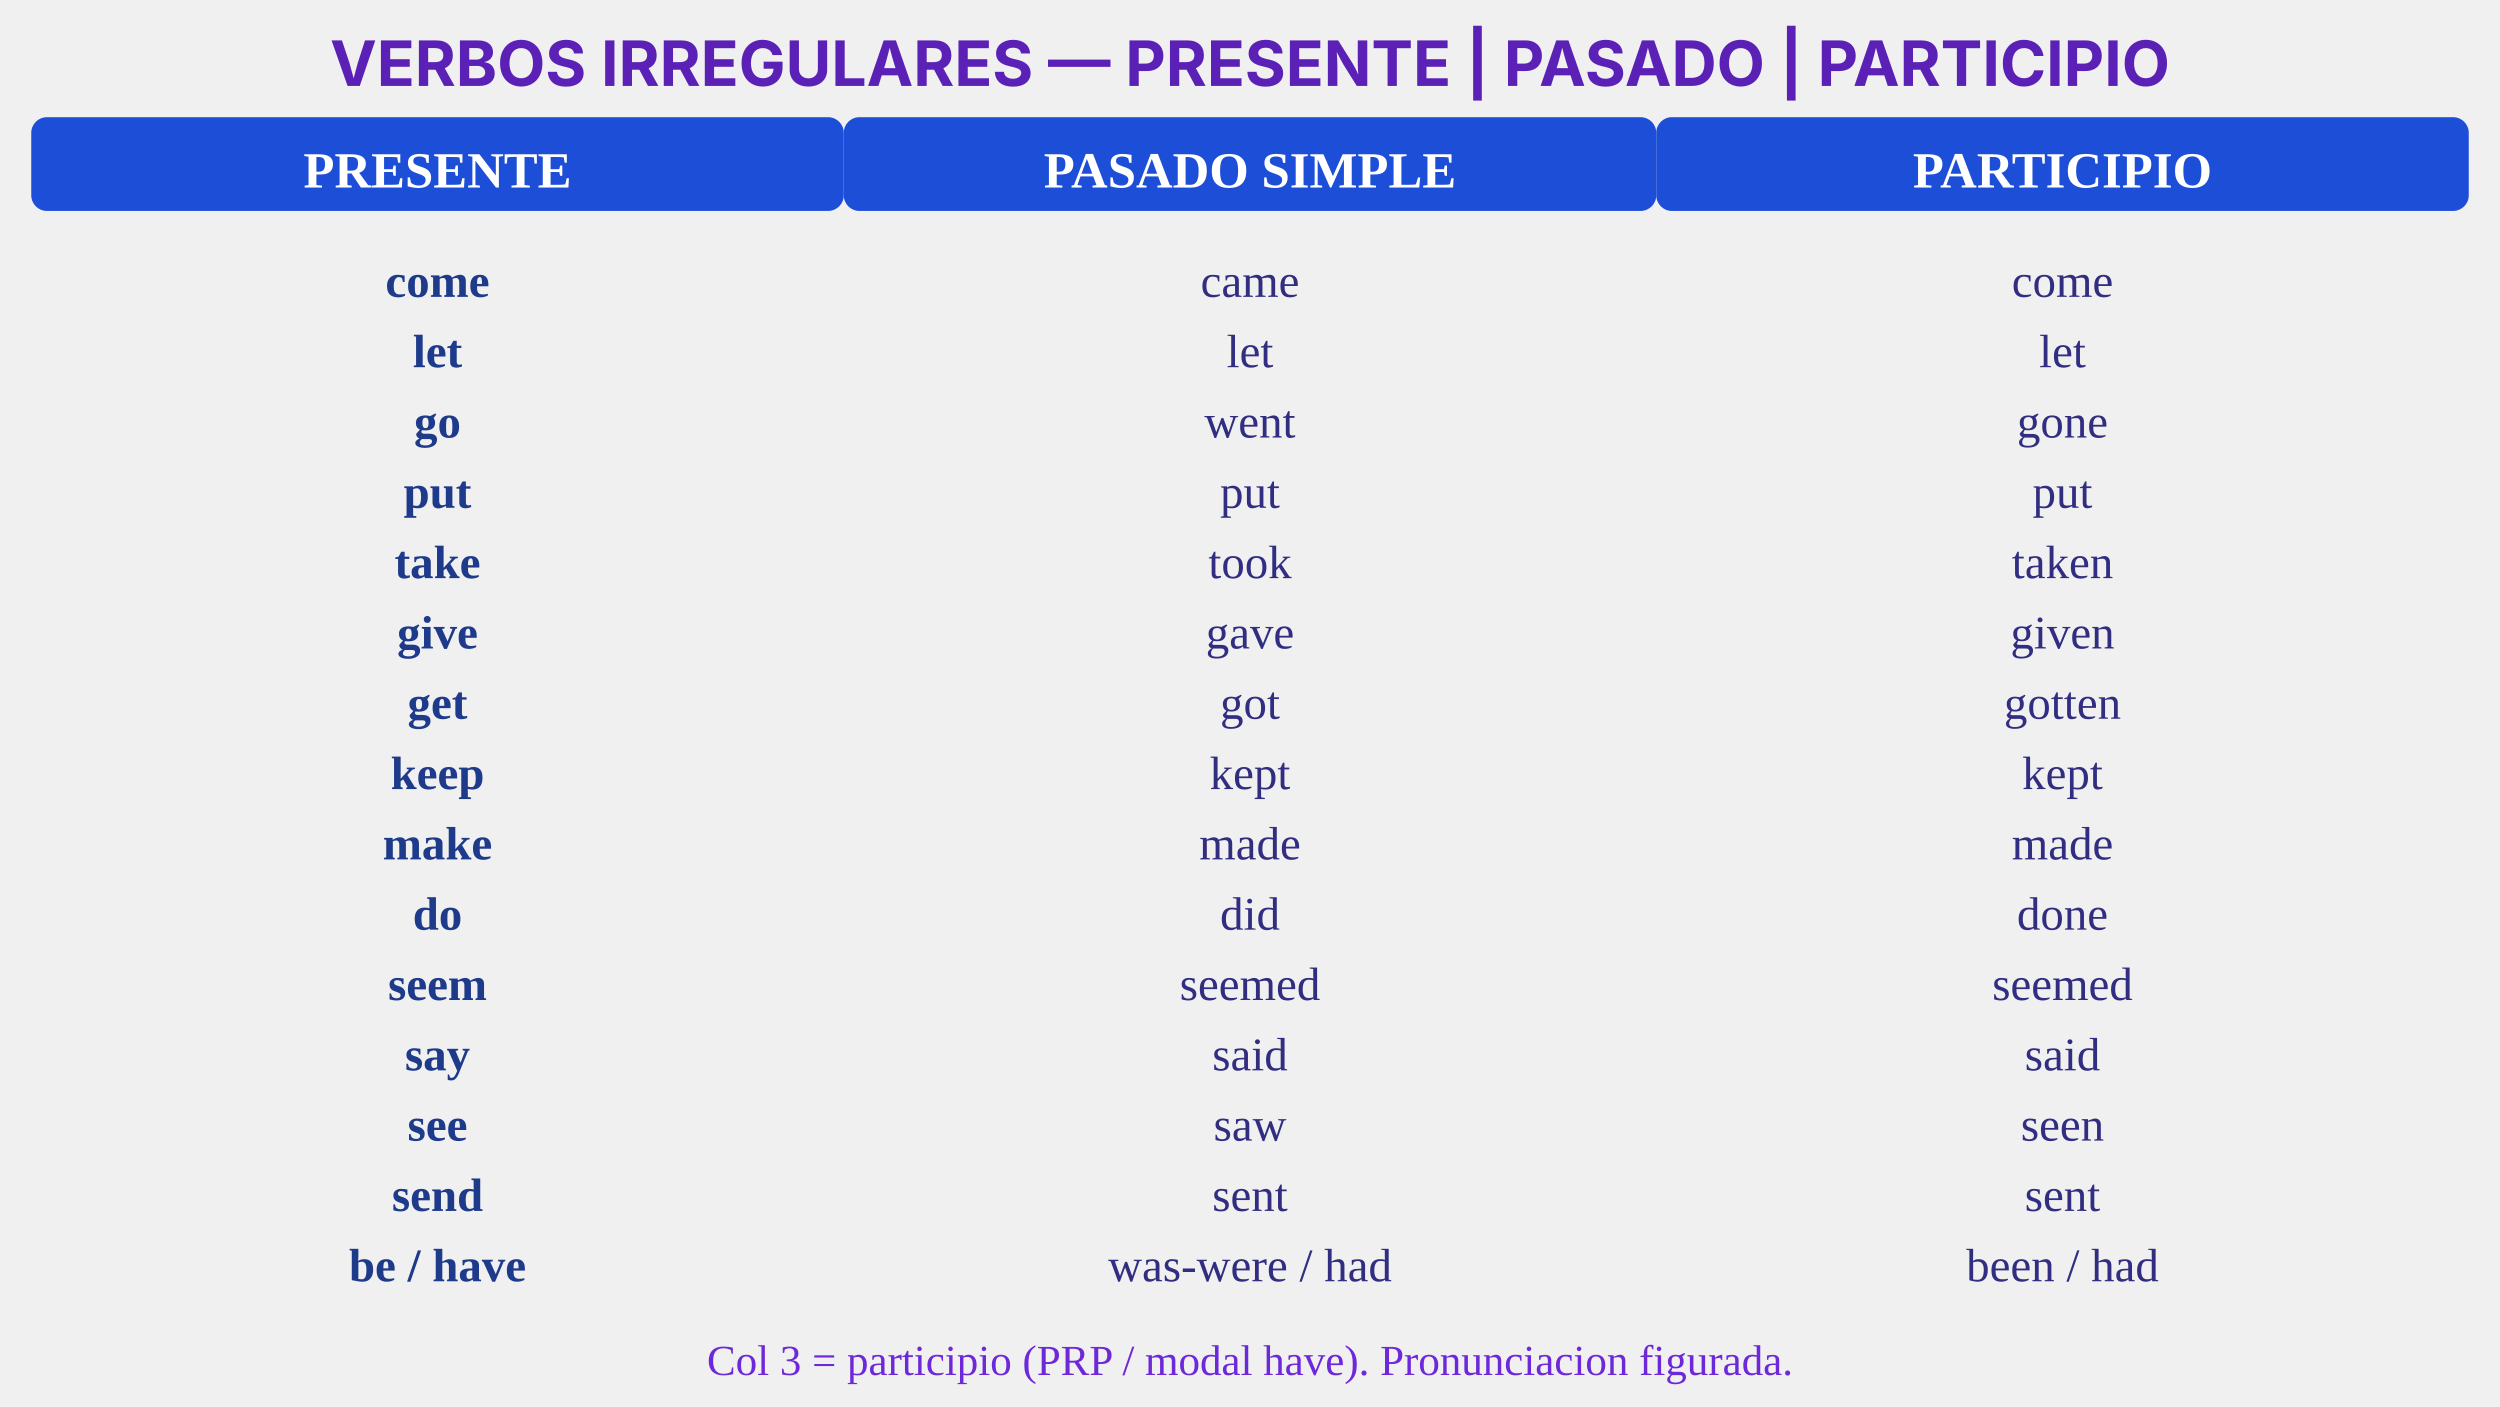
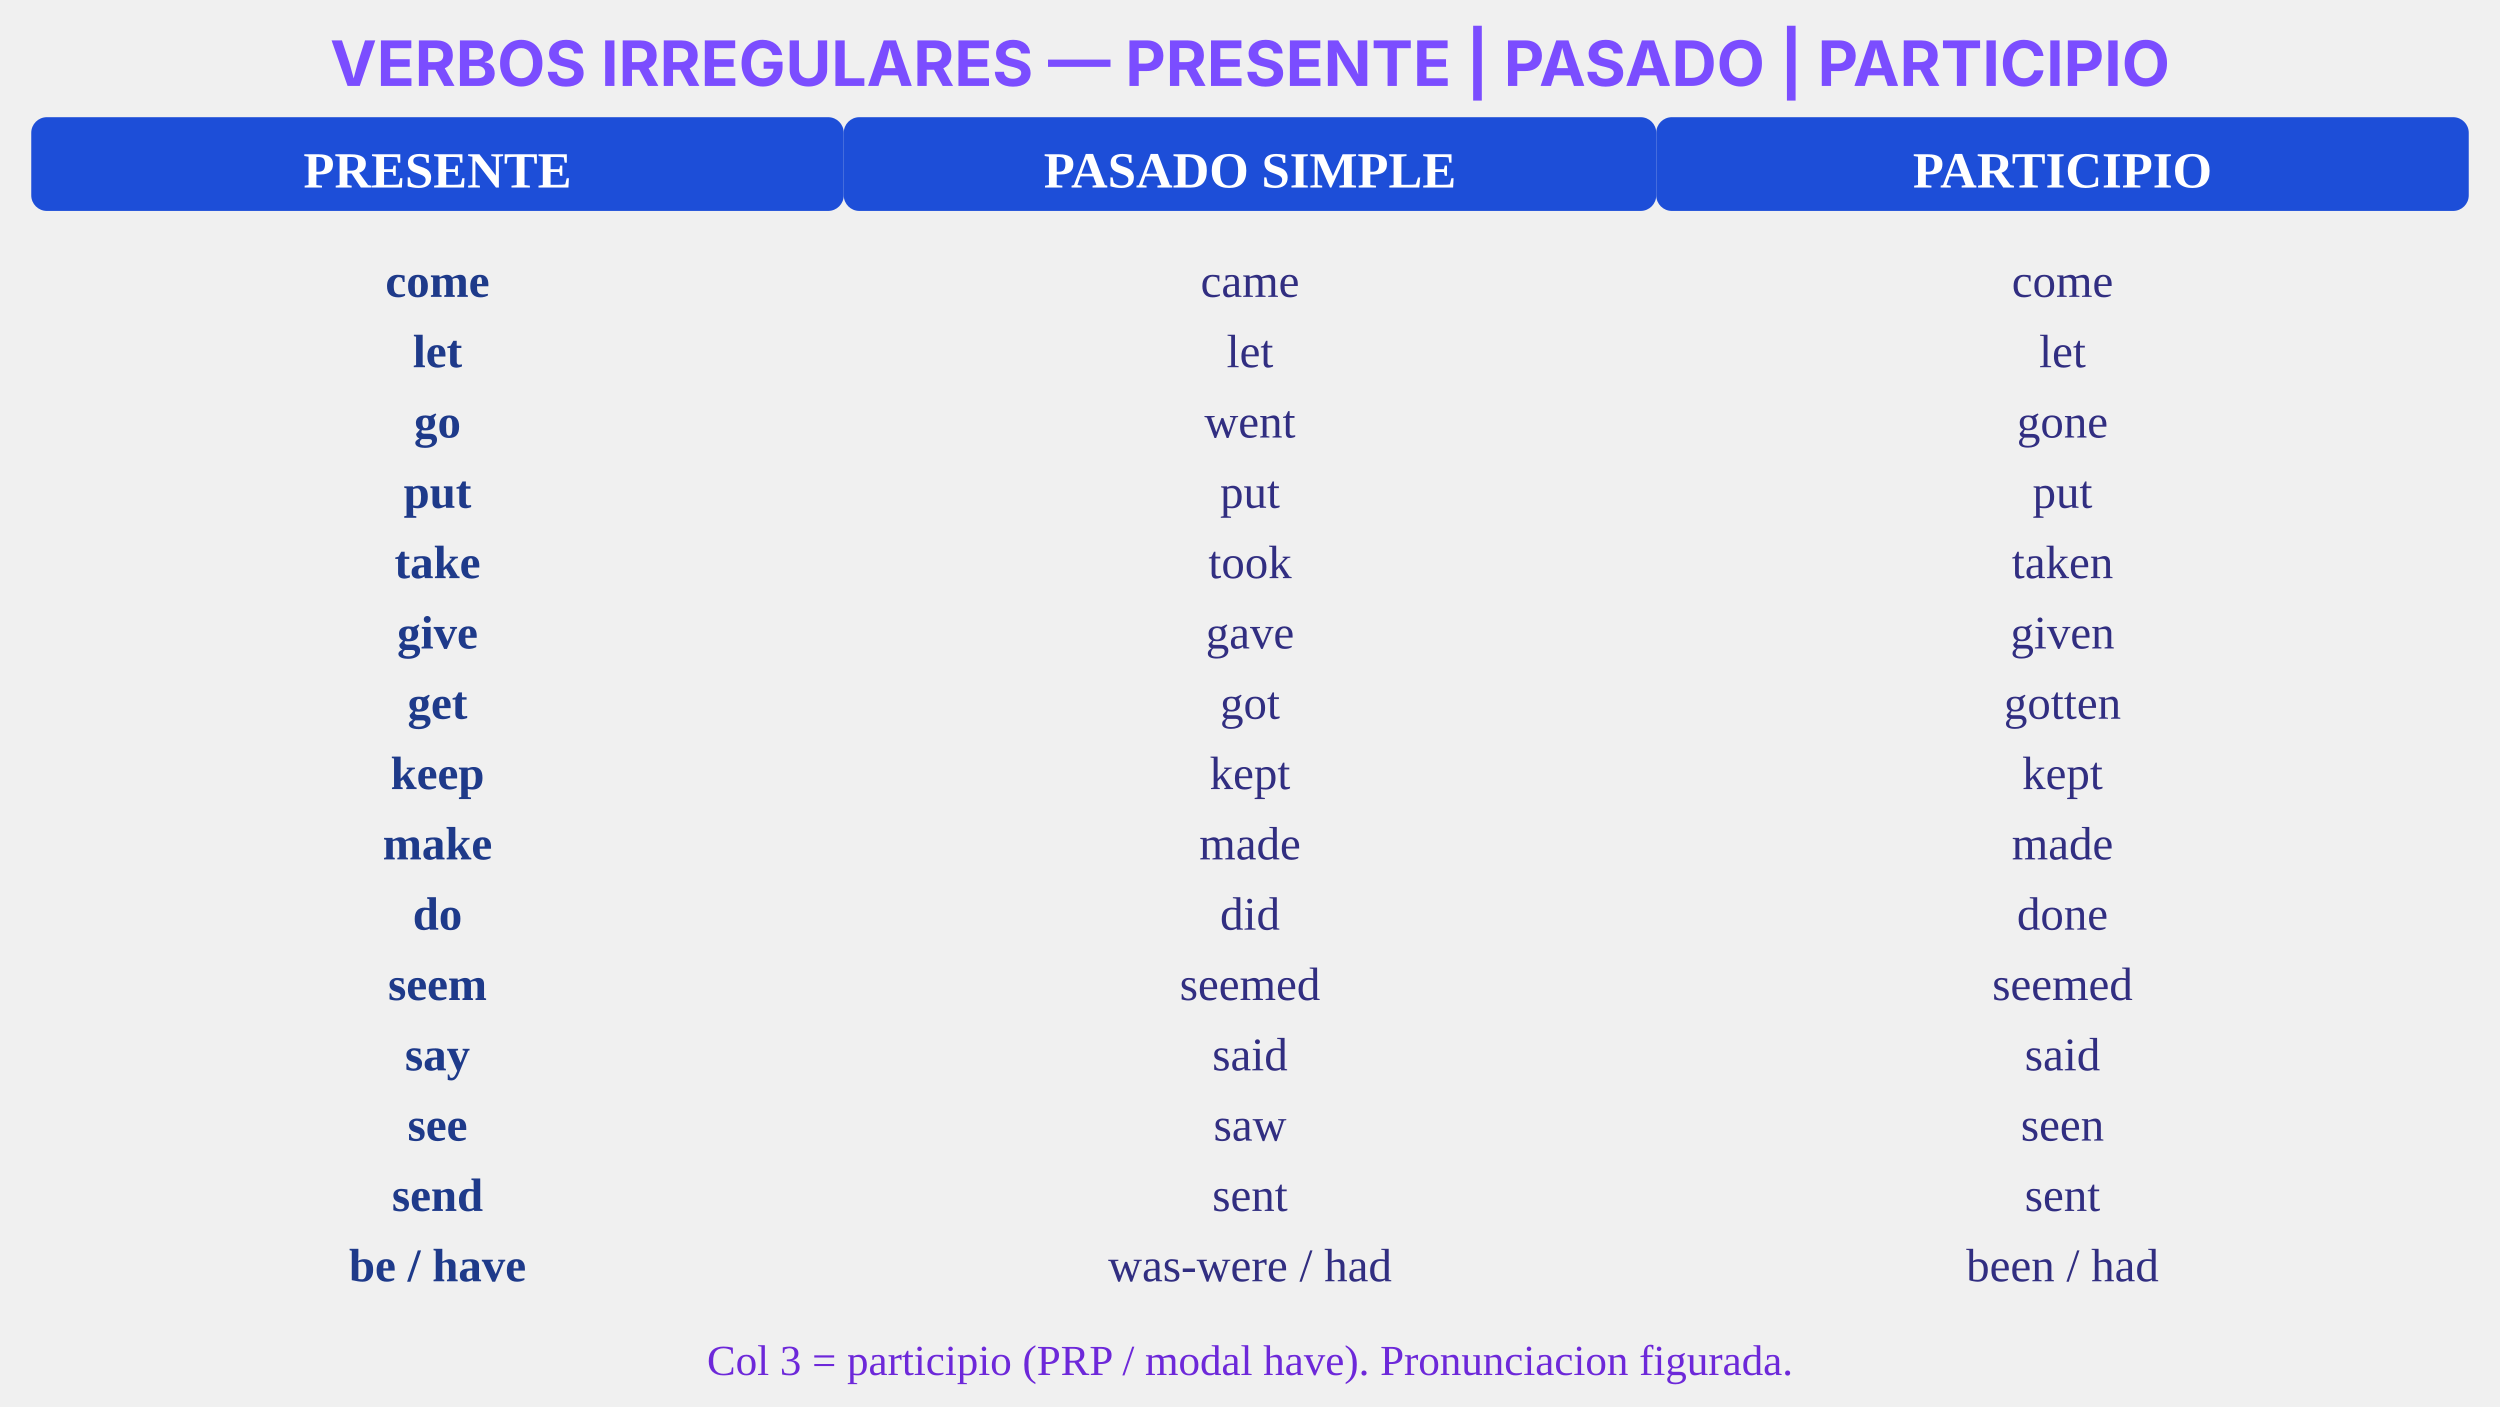
<svg xmlns="http://www.w3.org/2000/svg" viewBox="0 0 320 180" role="img" aria-label="Verbos irregulares Presente Pasado Participio">
  <rect width="320" height="180" rx="12" fill="none" />
-   <text x="160" y="11" text-anchor="middle" fill="#5B21B6" font-family="Inter,sans-serif" font-size="8" font-weight="bold">VERBOS IRREGULARES — PRESENTE | PASADO | PARTICIPIO</text>
+   <text x="160" y="11" text-anchor="middle" fill="#7B4DFF" font-family="Inter,sans-serif" font-size="8" font-weight="bold">VERBOS IRREGULARES — PRESENTE | PASADO | PARTICIPIO</text>
  <rect x="4" y="15" width="104" height="12" rx="2" fill="#1d4ed8" />
  <text x="56" y="24" text-anchor="middle" fill="#fff" font-size="6.5" font-weight="bold">PRESENTE</text>
  <rect x="108" y="15" width="104" height="12" rx="2" fill="#1d4ed8" />
  <text x="160" y="24" text-anchor="middle" fill="#fff" font-size="6.5" font-weight="bold">PASADO SIMPLE</text>
  <rect x="212" y="15" width="104" height="12" rx="2" fill="#1d4ed8" />
  <text x="264" y="24" text-anchor="middle" fill="#fff" font-size="6.5" font-weight="bold">PARTICIPIO</text>
  <text x="56" y="38" text-anchor="middle" fill="#1e3a8a" font-size="6" font-weight="bold">come</text>
  <text x="160" y="38" text-anchor="middle" fill="#312e81" font-size="6">came</text>
  <text x="264" y="38" text-anchor="middle" fill="#312e81" font-size="6">come</text>
  <text x="56" y="47" text-anchor="middle" fill="#1e3a8a" font-size="6" font-weight="bold">let</text>
  <text x="160" y="47" text-anchor="middle" fill="#312e81" font-size="6">let</text>
  <text x="264" y="47" text-anchor="middle" fill="#312e81" font-size="6">let</text>
  <text x="56" y="56" text-anchor="middle" fill="#1e3a8a" font-size="6" font-weight="bold">go</text>
  <text x="160" y="56" text-anchor="middle" fill="#312e81" font-size="6">went</text>
  <text x="264" y="56" text-anchor="middle" fill="#312e81" font-size="6">gone</text>
  <text x="56" y="65" text-anchor="middle" fill="#1e3a8a" font-size="6" font-weight="bold">put</text>
  <text x="160" y="65" text-anchor="middle" fill="#312e81" font-size="6">put</text>
  <text x="264" y="65" text-anchor="middle" fill="#312e81" font-size="6">put</text>
  <text x="56" y="74" text-anchor="middle" fill="#1e3a8a" font-size="6" font-weight="bold">take</text>
  <text x="160" y="74" text-anchor="middle" fill="#312e81" font-size="6">took</text>
  <text x="264" y="74" text-anchor="middle" fill="#312e81" font-size="6">taken</text>
  <text x="56" y="83" text-anchor="middle" fill="#1e3a8a" font-size="6" font-weight="bold">give</text>
  <text x="160" y="83" text-anchor="middle" fill="#312e81" font-size="6">gave</text>
  <text x="264" y="83" text-anchor="middle" fill="#312e81" font-size="6">given</text>
  <text x="56" y="92" text-anchor="middle" fill="#1e3a8a" font-size="6" font-weight="bold">get</text>
  <text x="160" y="92" text-anchor="middle" fill="#312e81" font-size="6">got</text>
  <text x="264" y="92" text-anchor="middle" fill="#312e81" font-size="6">gotten</text>
  <text x="56" y="101" text-anchor="middle" fill="#1e3a8a" font-size="6" font-weight="bold">keep</text>
  <text x="160" y="101" text-anchor="middle" fill="#312e81" font-size="6">kept</text>
  <text x="264" y="101" text-anchor="middle" fill="#312e81" font-size="6">kept</text>
  <text x="56" y="110" text-anchor="middle" fill="#1e3a8a" font-size="6" font-weight="bold">make</text>
  <text x="160" y="110" text-anchor="middle" fill="#312e81" font-size="6">made</text>
  <text x="264" y="110" text-anchor="middle" fill="#312e81" font-size="6">made</text>
  <text x="56" y="119" text-anchor="middle" fill="#1e3a8a" font-size="6" font-weight="bold">do</text>
  <text x="160" y="119" text-anchor="middle" fill="#312e81" font-size="6">did</text>
  <text x="264" y="119" text-anchor="middle" fill="#312e81" font-size="6">done</text>
  <text x="56" y="128" text-anchor="middle" fill="#1e3a8a" font-size="6" font-weight="bold">seem</text>
  <text x="160" y="128" text-anchor="middle" fill="#312e81" font-size="6">seemed</text>
  <text x="264" y="128" text-anchor="middle" fill="#312e81" font-size="6">seemed</text>
  <text x="56" y="137" text-anchor="middle" fill="#1e3a8a" font-size="6" font-weight="bold">say</text>
  <text x="160" y="137" text-anchor="middle" fill="#312e81" font-size="6">said</text>
  <text x="264" y="137" text-anchor="middle" fill="#312e81" font-size="6">said</text>
  <text x="56" y="146" text-anchor="middle" fill="#1e3a8a" font-size="6" font-weight="bold">see</text>
  <text x="160" y="146" text-anchor="middle" fill="#312e81" font-size="6">saw</text>
  <text x="264" y="146" text-anchor="middle" fill="#312e81" font-size="6">seen</text>
  <text x="56" y="155" text-anchor="middle" fill="#1e3a8a" font-size="6" font-weight="bold">send</text>
  <text x="160" y="155" text-anchor="middle" fill="#312e81" font-size="6">sent</text>
  <text x="264" y="155" text-anchor="middle" fill="#312e81" font-size="6">sent</text>
  <text x="56" y="164" text-anchor="middle" fill="#1e3a8a" font-size="6" font-weight="bold">be / have</text>
  <text x="160" y="164" text-anchor="middle" fill="#312e81" font-size="6">was-were / had</text>
  <text x="264" y="164" text-anchor="middle" fill="#312e81" font-size="6">been / had</text>
  <text x="160" y="176" text-anchor="middle" fill="#6d28d9" font-size="5.5">Col 3 = participio (PRP / modal have). Pronunciacion figurada.</text>
</svg>
